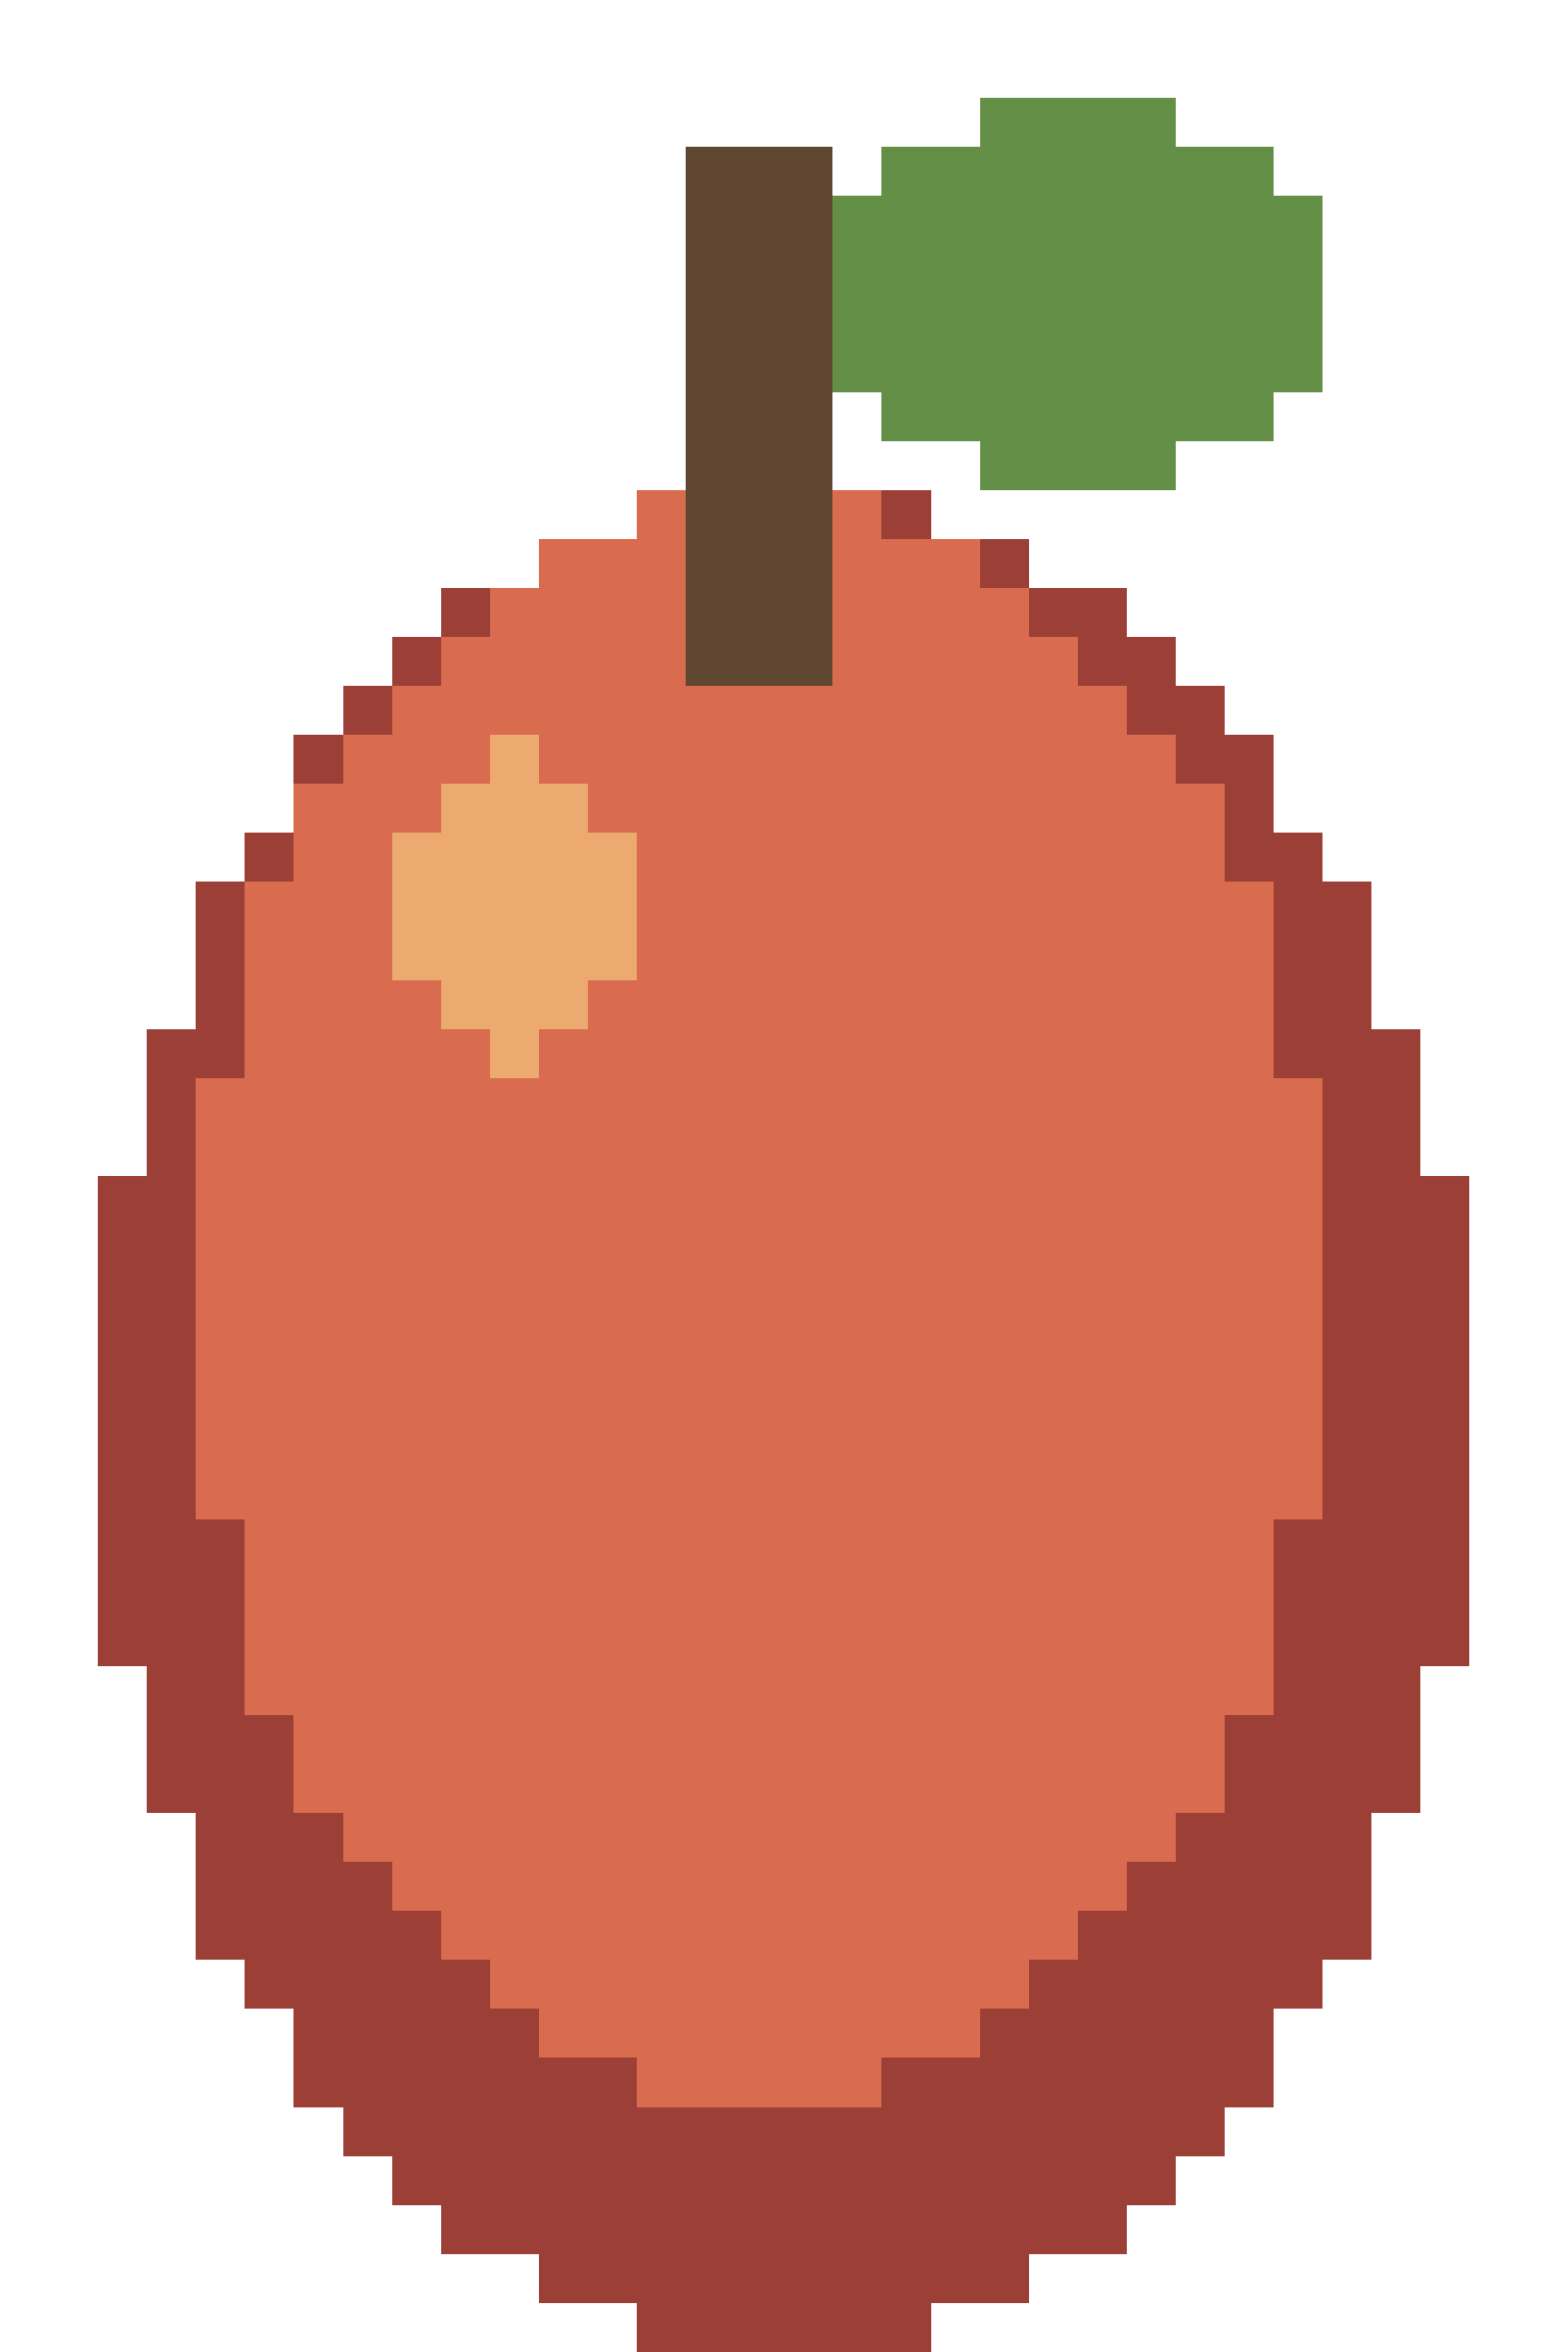
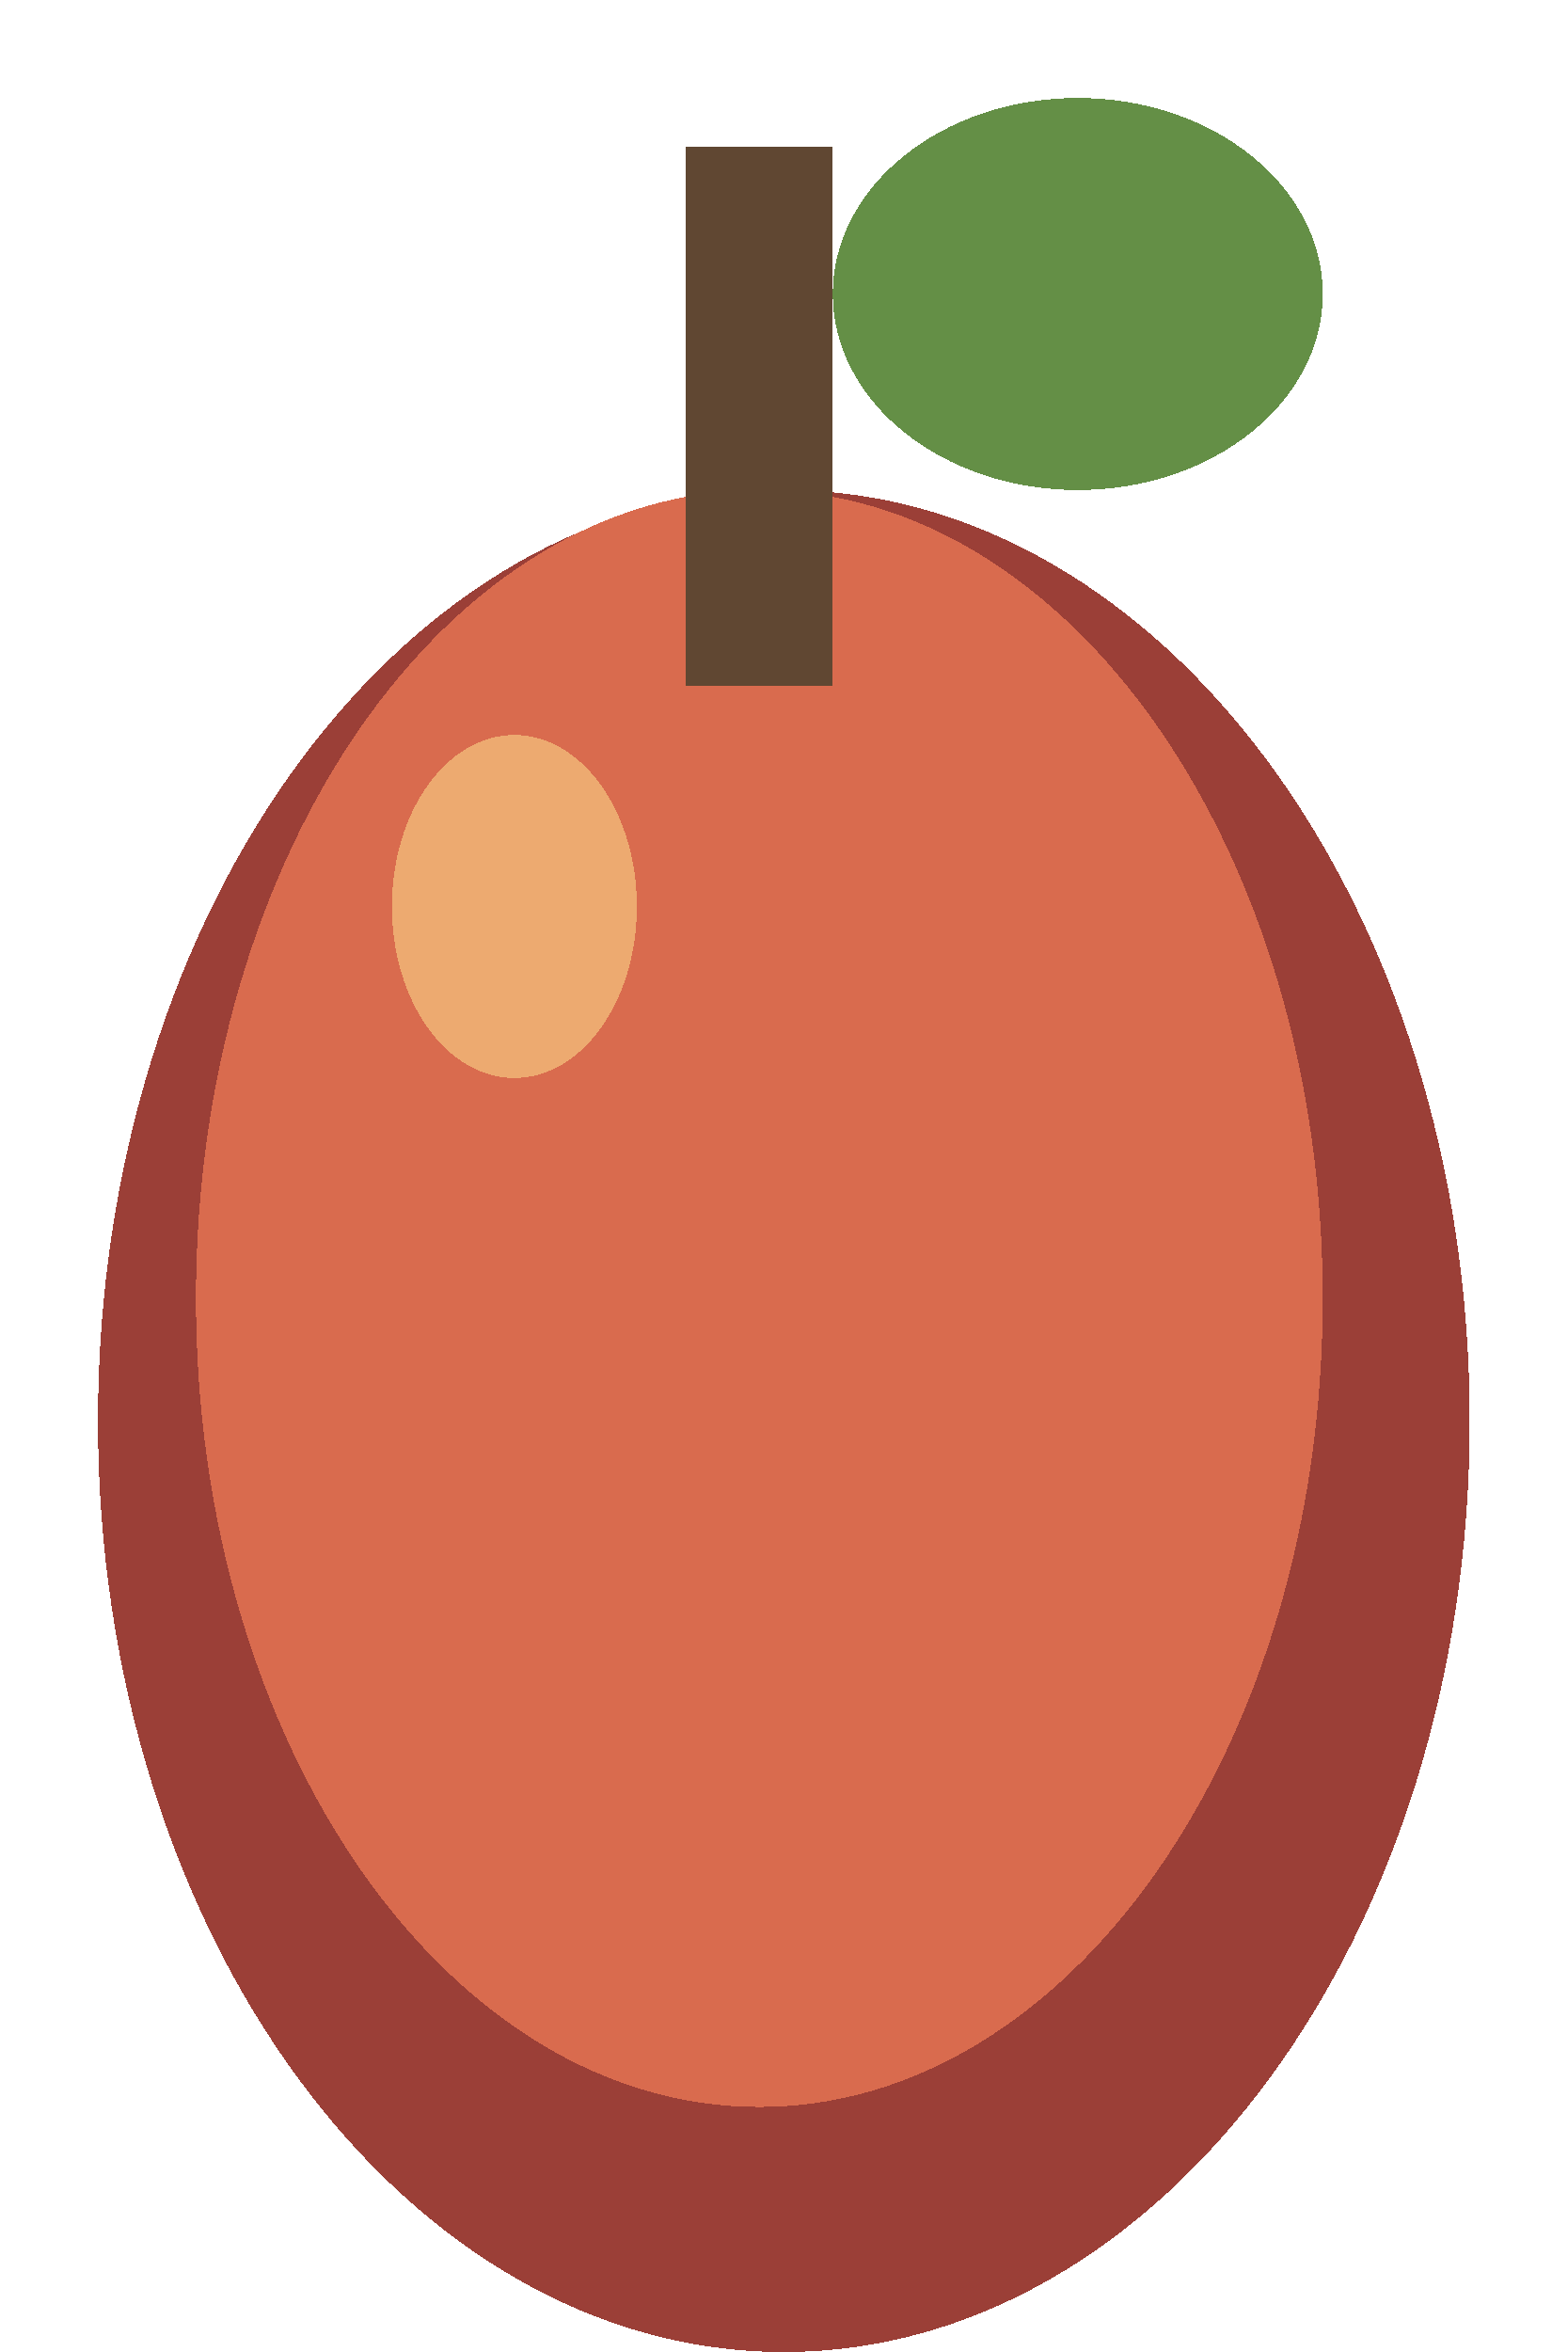
<svg xmlns="http://www.w3.org/2000/svg" width="32" height="48" viewBox="0 0 32 48" shape-rendering="crispEdges">
-   <rect x="20" y="2" width="4" height="1" fill="#648f46" />
+   <ellipse cx="16" cy="29" rx="14" ry="19" fill="#9b3f37" />
+   <ellipse cx="15.5" cy="26.5" rx="11.5" ry="16.5" fill="#d96b4e" />
  <rect x="14" y="3" width="3" height="11" fill="#604732" />
-   <rect x="18" y="3" width="8" height="1" fill="#648f46" />
-   <rect x="17" y="4" width="10" height="4" fill="#648f46" />
-   <rect x="18" y="8" width="8" height="1" fill="#648f46" />
-   <rect x="20" y="9" width="4" height="1" fill="#648f46" />
-   <rect x="13" y="10" width="1" height="1" fill="#d96b4e" />
-   <rect x="17" y="10" width="1" height="1" fill="#d96b4e" />
-   <rect x="18" y="10" width="1" height="1" fill="#9b3f37" />
-   <rect x="11" y="11" width="3" height="1" fill="#d96b4e" />
-   <rect x="17" y="11" width="3" height="1" fill="#d96b4e" />
-   <rect x="20" y="11" width="1" height="1" fill="#9b3f37" />
-   <rect x="9" y="12" width="1" height="1" fill="#9b3f37" />
-   <rect x="10" y="12" width="4" height="1" fill="#d96b4e" />
-   <rect x="17" y="12" width="4" height="1" fill="#d96b4e" />
-   <rect x="21" y="12" width="2" height="1" fill="#9b3f37" />
-   <rect x="8" y="13" width="1" height="1" fill="#9b3f37" />
-   <rect x="9" y="13" width="5" height="1" fill="#d96b4e" />
-   <rect x="17" y="13" width="5" height="1" fill="#d96b4e" />
-   <rect x="22" y="13" width="2" height="1" fill="#9b3f37" />
-   <rect x="7" y="14" width="1" height="1" fill="#9b3f37" />
-   <rect x="8" y="14" width="15" height="1" fill="#d96b4e" />
-   <rect x="23" y="14" width="2" height="1" fill="#9b3f37" />
-   <rect x="6" y="15" width="1" height="1" fill="#9b3f37" />
-   <rect x="7" y="15" width="3" height="1" fill="#d96b4e" />
-   <rect x="10" y="15" width="1" height="1" fill="#edaa70" />
-   <rect x="11" y="15" width="13" height="1" fill="#d96b4e" />
-   <rect x="24" y="15" width="2" height="1" fill="#9b3f37" />
-   <rect x="6" y="16" width="3" height="1" fill="#d96b4e" />
-   <rect x="9" y="16" width="3" height="1" fill="#edaa70" />
-   <rect x="12" y="16" width="13" height="1" fill="#d96b4e" />
-   <rect x="25" y="16" width="1" height="1" fill="#9b3f37" />
-   <rect x="5" y="17" width="1" height="1" fill="#9b3f37" />
-   <rect x="6" y="17" width="2" height="1" fill="#d96b4e" />
-   <rect x="8" y="17" width="5" height="3" fill="#edaa70" />
-   <rect x="13" y="17" width="12" height="1" fill="#d96b4e" />
-   <rect x="25" y="17" width="2" height="1" fill="#9b3f37" />
-   <rect x="4" y="18" width="1" height="3" fill="#9b3f37" />
-   <rect x="5" y="18" width="3" height="2" fill="#d96b4e" />
-   <rect x="13" y="18" width="13" height="2" fill="#d96b4e" />
-   <rect x="26" y="18" width="2" height="3" fill="#9b3f37" />
-   <rect x="5" y="20" width="4" height="1" fill="#d96b4e" />
-   <rect x="9" y="20" width="3" height="1" fill="#edaa70" />
-   <rect x="12" y="20" width="14" height="1" fill="#d96b4e" />
-   <rect x="3" y="21" width="2" height="1" fill="#9b3f37" />
-   <rect x="5" y="21" width="5" height="1" fill="#d96b4e" />
-   <rect x="10" y="21" width="1" height="1" fill="#edaa70" />
-   <rect x="11" y="21" width="15" height="1" fill="#d96b4e" />
-   <rect x="26" y="21" width="3" height="1" fill="#9b3f37" />
-   <rect x="3" y="22" width="1" height="2" fill="#9b3f37" />
-   <rect x="4" y="22" width="23" height="9" fill="#d96b4e" />
-   <rect x="27" y="22" width="2" height="2" fill="#9b3f37" />
-   <rect x="2" y="24" width="2" height="7" fill="#9b3f37" />
-   <rect x="27" y="24" width="3" height="7" fill="#9b3f37" />
-   <rect x="2" y="31" width="3" height="3" fill="#9b3f37" />
-   <rect x="5" y="31" width="21" height="4" fill="#d96b4e" />
-   <rect x="26" y="31" width="4" height="3" fill="#9b3f37" />
-   <rect x="3" y="34" width="2" height="1" fill="#9b3f37" />
-   <rect x="26" y="34" width="3" height="1" fill="#9b3f37" />
-   <rect x="3" y="35" width="3" height="2" fill="#9b3f37" />
-   <rect x="6" y="35" width="19" height="2" fill="#d96b4e" />
-   <rect x="25" y="35" width="4" height="2" fill="#9b3f37" />
-   <rect x="4" y="37" width="3" height="1" fill="#9b3f37" />
-   <rect x="7" y="37" width="17" height="1" fill="#d96b4e" />
-   <rect x="24" y="37" width="4" height="1" fill="#9b3f37" />
-   <rect x="4" y="38" width="4" height="1" fill="#9b3f37" />
-   <rect x="8" y="38" width="15" height="1" fill="#d96b4e" />
-   <rect x="23" y="38" width="5" height="1" fill="#9b3f37" />
-   <rect x="4" y="39" width="5" height="1" fill="#9b3f37" />
-   <rect x="9" y="39" width="13" height="1" fill="#d96b4e" />
-   <rect x="22" y="39" width="6" height="1" fill="#9b3f37" />
-   <rect x="5" y="40" width="5" height="1" fill="#9b3f37" />
-   <rect x="10" y="40" width="11" height="1" fill="#d96b4e" />
-   <rect x="21" y="40" width="6" height="1" fill="#9b3f37" />
-   <rect x="6" y="41" width="5" height="1" fill="#9b3f37" />
-   <rect x="11" y="41" width="9" height="1" fill="#d96b4e" />
-   <rect x="20" y="41" width="6" height="1" fill="#9b3f37" />
-   <rect x="6" y="42" width="7" height="1" fill="#9b3f37" />
-   <rect x="13" y="42" width="5" height="1" fill="#d96b4e" />
-   <rect x="18" y="42" width="8" height="1" fill="#9b3f37" />
-   <rect x="7" y="43" width="18" height="1" fill="#9b3f37" />
-   <rect x="8" y="44" width="16" height="1" fill="#9b3f37" />
-   <rect x="9" y="45" width="14" height="1" fill="#9b3f37" />
-   <rect x="11" y="46" width="10" height="1" fill="#9b3f37" />
-   <rect x="13" y="47" width="6" height="1" fill="#9b3f37" />
+   <ellipse cx="22" cy="6" rx="5" ry="4" fill="#648f46" />
+   <ellipse cx="10.5" cy="18.5" rx="2.5" ry="3.5" fill="#edaa70" />
</svg>
